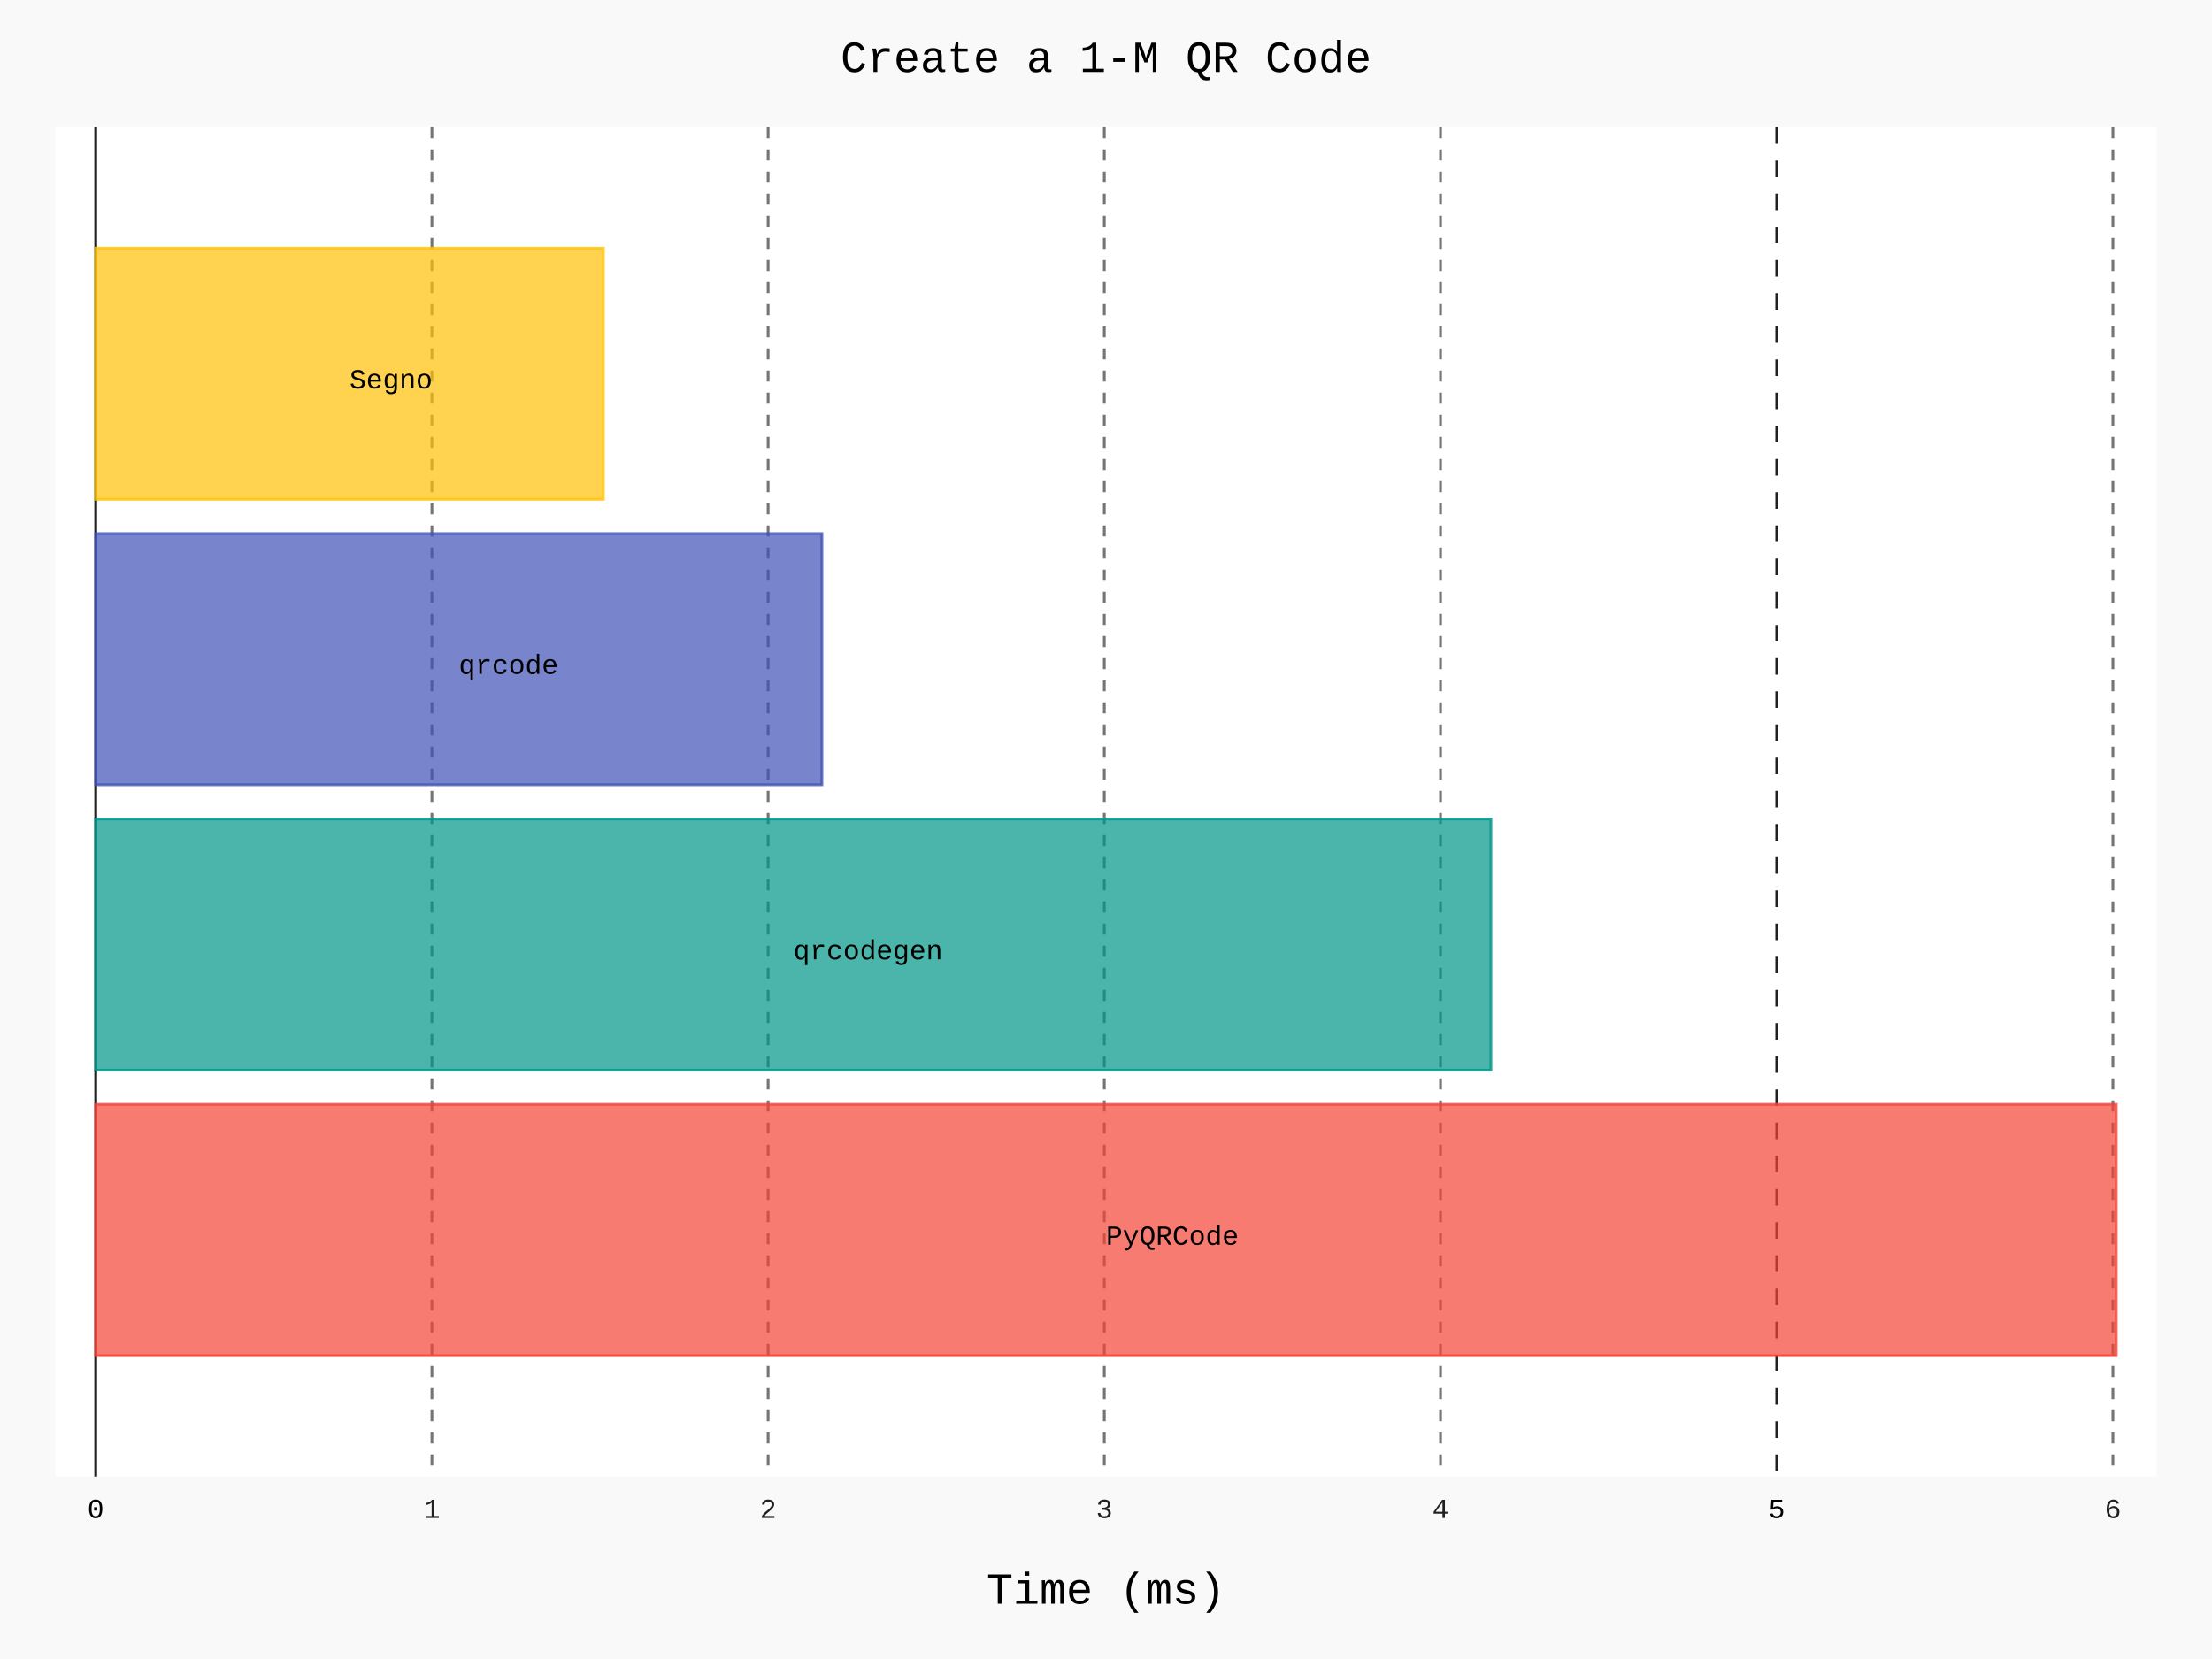
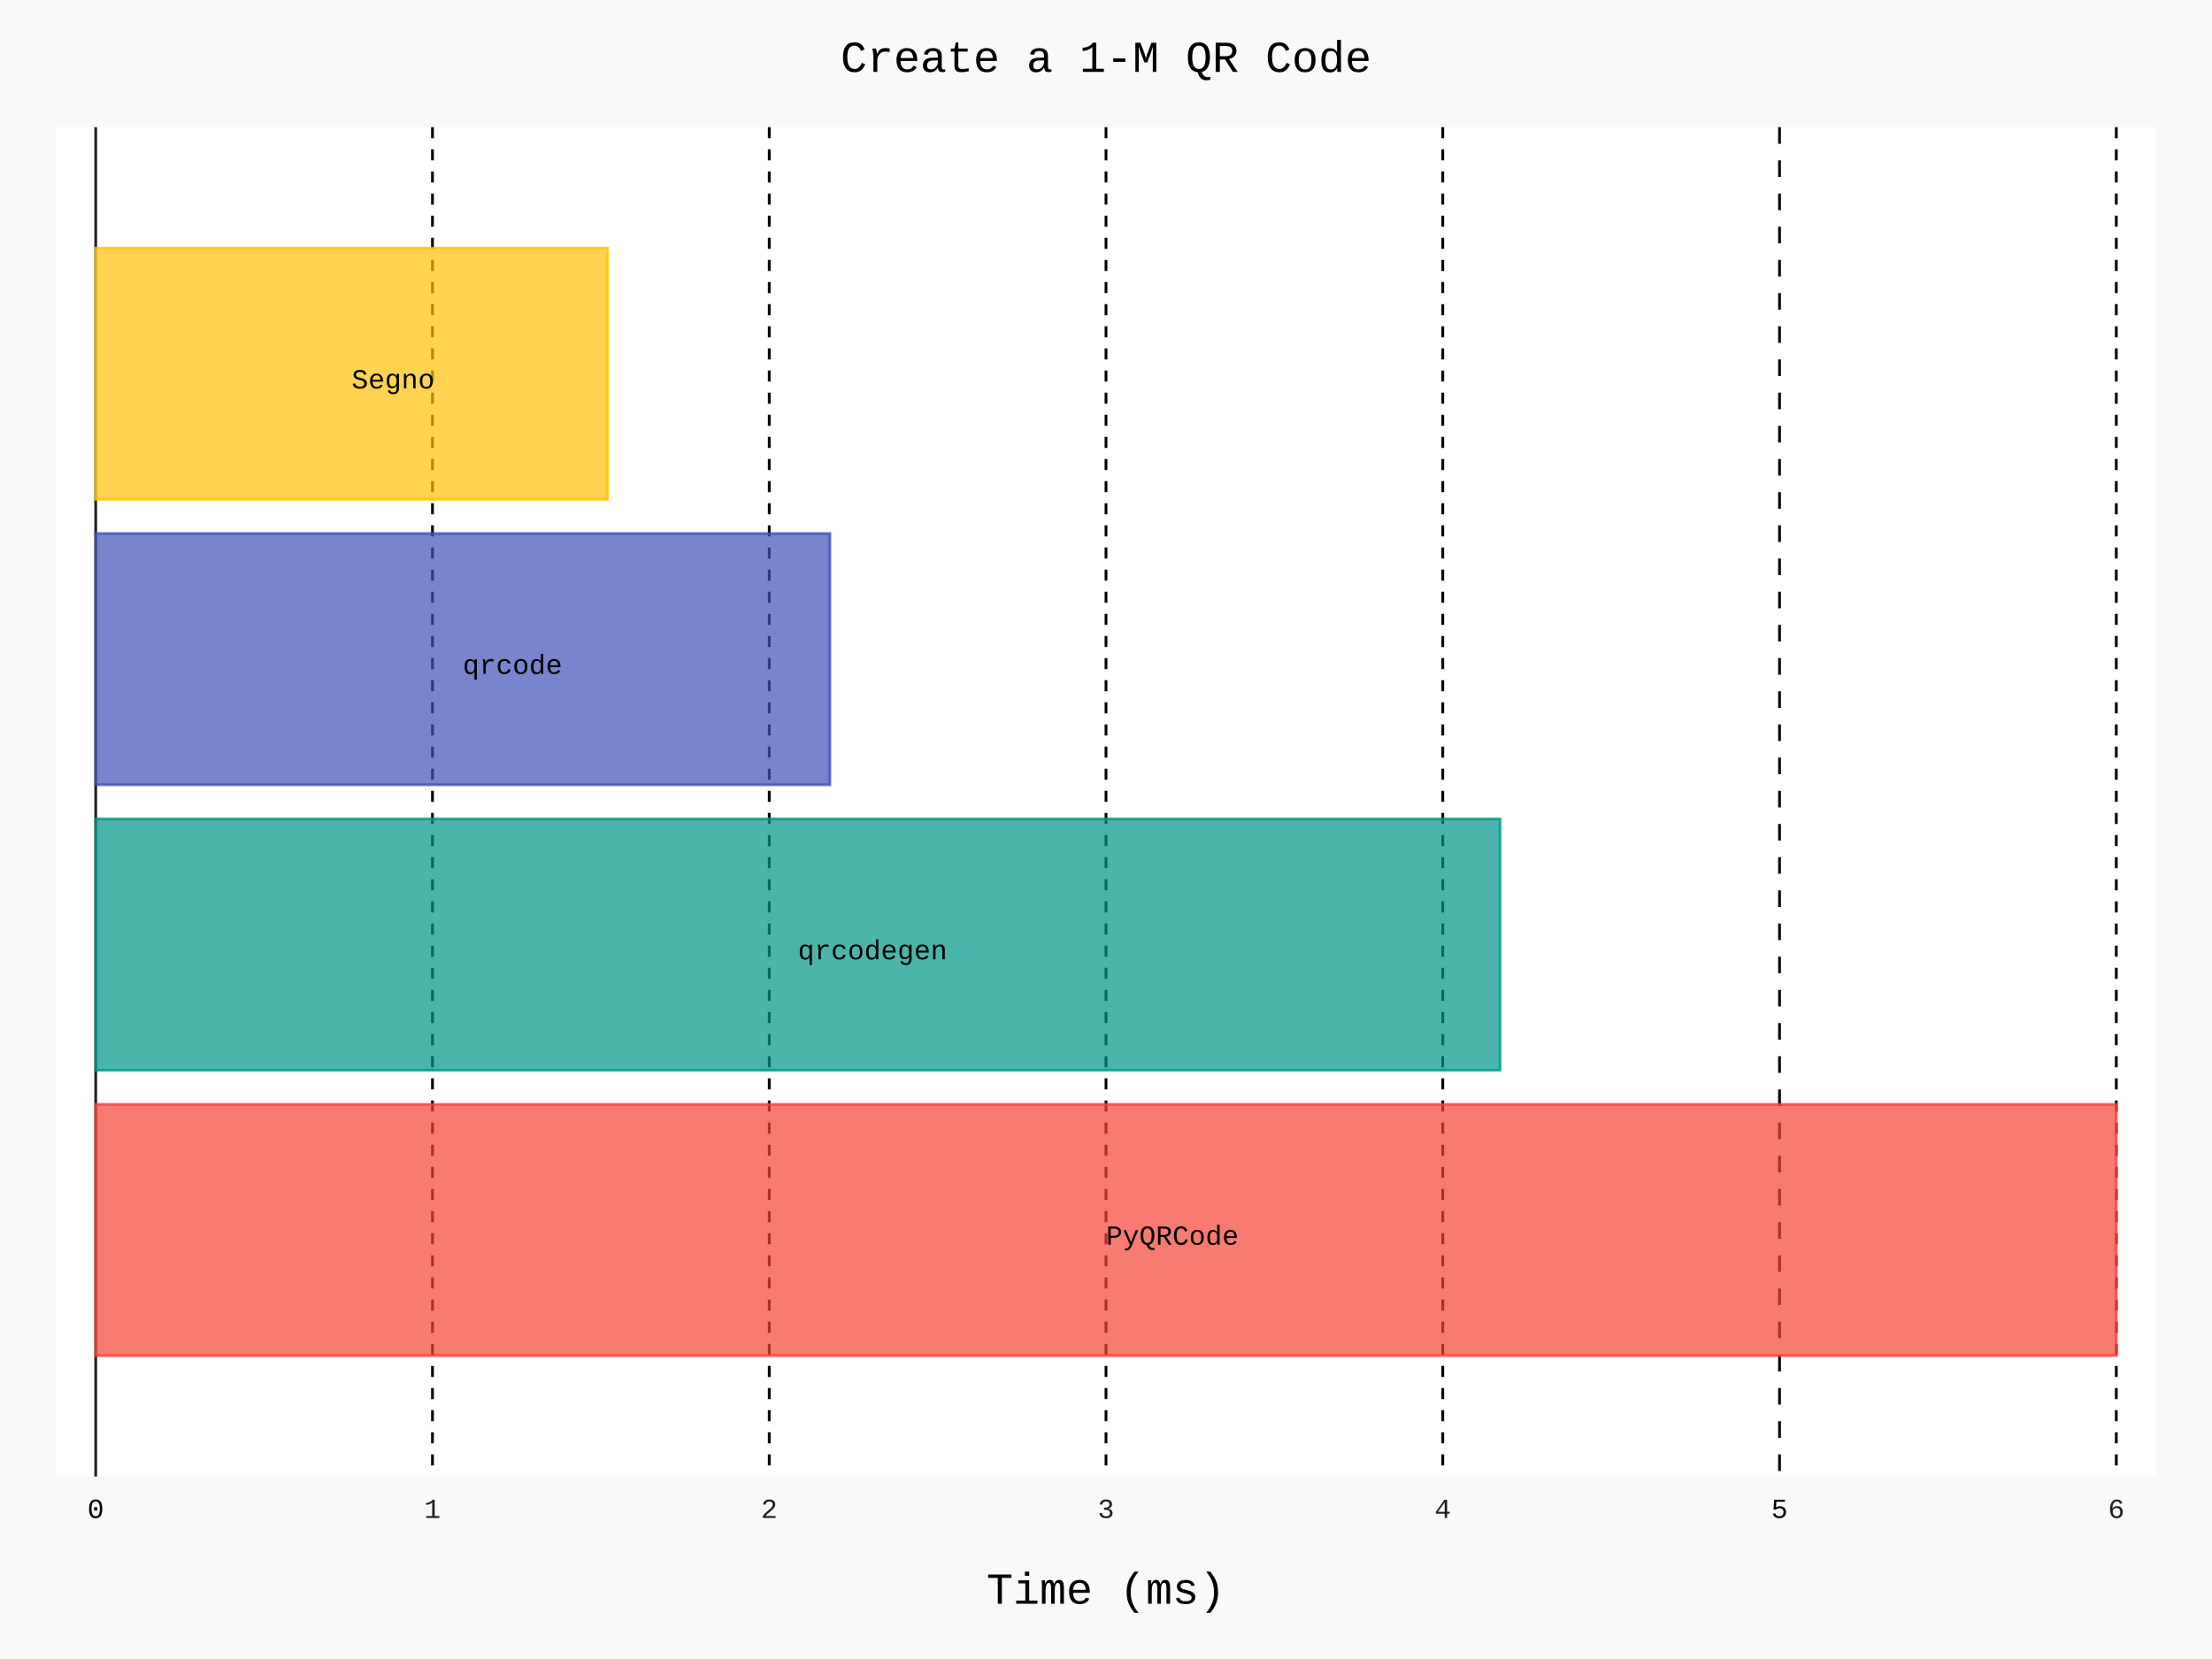
- <svg xmlns="http://www.w3.org/2000/svg" class="pygal-chart" id="chart-0ef9e617-f502-4dab-afbd-1f45946bdaaa" viewBox="0 0 800 600">
+ <svg xmlns="http://www.w3.org/2000/svg" class="pygal-chart" id="chart-f4dbfd8c-9fba-4e6d-becd-35952a442358" viewBox="0 0 800 600">
  <defs>
-     <style type="text/css">#chart-0ef9e617-f502-4dab-afbd-1f45946bdaaa{-webkit-user-select:none;-webkit-font-smoothing:antialiased;font-family:Consolas,"Liberation Mono",Menlo,Courier,monospace}#chart-0ef9e617-f502-4dab-afbd-1f45946bdaaa .title{font-family:Consolas,"Liberation Mono",Menlo,Courier,monospace;font-size:16px}#chart-0ef9e617-f502-4dab-afbd-1f45946bdaaa .legends .legend text{font-family:Consolas,"Liberation Mono",Menlo,Courier,monospace;font-size:14px}#chart-0ef9e617-f502-4dab-afbd-1f45946bdaaa .axis text{font-family:Consolas,"Liberation Mono",Menlo,Courier,monospace;font-size:10px}#chart-0ef9e617-f502-4dab-afbd-1f45946bdaaa .axis text.major{font-family:Consolas,"Liberation Mono",Menlo,Courier,monospace;font-size:10px}#chart-0ef9e617-f502-4dab-afbd-1f45946bdaaa .text-overlay text.value{font-family:Consolas,"Liberation Mono",Menlo,Courier,monospace;font-size:16px}#chart-0ef9e617-f502-4dab-afbd-1f45946bdaaa .text-overlay text.label{font-family:Consolas,"Liberation Mono",Menlo,Courier,monospace;font-size:10px}#chart-0ef9e617-f502-4dab-afbd-1f45946bdaaa .tooltip{font-family:Consolas,"Liberation Mono",Menlo,Courier,monospace;font-size:14px}#chart-0ef9e617-f502-4dab-afbd-1f45946bdaaa text.no_data{font-family:Consolas,"Liberation Mono",Menlo,Courier,monospace;font-size:64px}
- #chart-0ef9e617-f502-4dab-afbd-1f45946bdaaa{background-color:rgba(249,249,249,1)}#chart-0ef9e617-f502-4dab-afbd-1f45946bdaaa path,#chart-0ef9e617-f502-4dab-afbd-1f45946bdaaa line,#chart-0ef9e617-f502-4dab-afbd-1f45946bdaaa rect,#chart-0ef9e617-f502-4dab-afbd-1f45946bdaaa circle{-webkit-transition:150ms;-moz-transition:150ms;transition:150ms}#chart-0ef9e617-f502-4dab-afbd-1f45946bdaaa .graph &gt; .background{fill:rgba(249,249,249,1)}#chart-0ef9e617-f502-4dab-afbd-1f45946bdaaa .plot &gt; .background{fill:rgba(255,255,255,1)}#chart-0ef9e617-f502-4dab-afbd-1f45946bdaaa .graph{fill:rgba(0,0,0,.87)}#chart-0ef9e617-f502-4dab-afbd-1f45946bdaaa text.no_data{fill:rgba(0,0,0,1)}#chart-0ef9e617-f502-4dab-afbd-1f45946bdaaa .title{fill:rgba(0,0,0,1)}#chart-0ef9e617-f502-4dab-afbd-1f45946bdaaa .legends .legend text{fill:rgba(0,0,0,.87)}#chart-0ef9e617-f502-4dab-afbd-1f45946bdaaa .legends .legend:hover text{fill:rgba(0,0,0,1)}#chart-0ef9e617-f502-4dab-afbd-1f45946bdaaa .axis .line{stroke:rgba(0,0,0,1)}#chart-0ef9e617-f502-4dab-afbd-1f45946bdaaa .axis .guide.line{stroke:rgba(0,0,0,.54)}#chart-0ef9e617-f502-4dab-afbd-1f45946bdaaa .axis .major.line{stroke:rgba(0,0,0,.87)}#chart-0ef9e617-f502-4dab-afbd-1f45946bdaaa .axis text.major{fill:rgba(0,0,0,1)}#chart-0ef9e617-f502-4dab-afbd-1f45946bdaaa .axis.y .guides:hover .guide.line,#chart-0ef9e617-f502-4dab-afbd-1f45946bdaaa .line-graph .axis.x .guides:hover .guide.line,#chart-0ef9e617-f502-4dab-afbd-1f45946bdaaa .stackedline-graph .axis.x .guides:hover .guide.line,#chart-0ef9e617-f502-4dab-afbd-1f45946bdaaa .xy-graph .axis.x .guides:hover .guide.line{stroke:rgba(0,0,0,1)}#chart-0ef9e617-f502-4dab-afbd-1f45946bdaaa .axis .guides:hover text{fill:rgba(0,0,0,1)}#chart-0ef9e617-f502-4dab-afbd-1f45946bdaaa .reactive{fill-opacity:.7;stroke-opacity:.8}#chart-0ef9e617-f502-4dab-afbd-1f45946bdaaa .ci{stroke:rgba(0,0,0,.87)}#chart-0ef9e617-f502-4dab-afbd-1f45946bdaaa .reactive.active,#chart-0ef9e617-f502-4dab-afbd-1f45946bdaaa .active .reactive{fill-opacity:.8;stroke-opacity:.9;stroke-width:4}#chart-0ef9e617-f502-4dab-afbd-1f45946bdaaa .ci .reactive.active{stroke-width:1.5}#chart-0ef9e617-f502-4dab-afbd-1f45946bdaaa .series text{fill:rgba(0,0,0,1)}#chart-0ef9e617-f502-4dab-afbd-1f45946bdaaa .tooltip rect{fill:rgba(255,255,255,1);stroke:rgba(0,0,0,1);-webkit-transition:opacity 150ms;-moz-transition:opacity 150ms;transition:opacity 150ms}#chart-0ef9e617-f502-4dab-afbd-1f45946bdaaa .tooltip .label{fill:rgba(0,0,0,.87)}#chart-0ef9e617-f502-4dab-afbd-1f45946bdaaa .tooltip .label{fill:rgba(0,0,0,.87)}#chart-0ef9e617-f502-4dab-afbd-1f45946bdaaa .tooltip .legend{font-size:.8em;fill:rgba(0,0,0,.54)}#chart-0ef9e617-f502-4dab-afbd-1f45946bdaaa .tooltip .x_label{font-size:.6em;fill:rgba(0,0,0,1)}#chart-0ef9e617-f502-4dab-afbd-1f45946bdaaa .tooltip .xlink{font-size:.5em;text-decoration:underline}#chart-0ef9e617-f502-4dab-afbd-1f45946bdaaa .tooltip .value{font-size:1.5em}#chart-0ef9e617-f502-4dab-afbd-1f45946bdaaa .bound{font-size:.5em}#chart-0ef9e617-f502-4dab-afbd-1f45946bdaaa .max-value{font-size:.75em;fill:rgba(0,0,0,.54)}#chart-0ef9e617-f502-4dab-afbd-1f45946bdaaa .map-element{fill:rgba(255,255,255,1);stroke:rgba(0,0,0,.54) !important}#chart-0ef9e617-f502-4dab-afbd-1f45946bdaaa .map-element .reactive{fill-opacity:inherit;stroke-opacity:inherit}#chart-0ef9e617-f502-4dab-afbd-1f45946bdaaa .color-0,#chart-0ef9e617-f502-4dab-afbd-1f45946bdaaa .color-0 a:visited{stroke:#F44336;fill:#F44336}#chart-0ef9e617-f502-4dab-afbd-1f45946bdaaa .color-1,#chart-0ef9e617-f502-4dab-afbd-1f45946bdaaa .color-1 a:visited{stroke:#3F51B5;fill:#3F51B5}#chart-0ef9e617-f502-4dab-afbd-1f45946bdaaa .color-2,#chart-0ef9e617-f502-4dab-afbd-1f45946bdaaa .color-2 a:visited{stroke:#009688;fill:#009688}#chart-0ef9e617-f502-4dab-afbd-1f45946bdaaa .color-3,#chart-0ef9e617-f502-4dab-afbd-1f45946bdaaa .color-3 a:visited{stroke:#FFC107;fill:#FFC107}#chart-0ef9e617-f502-4dab-afbd-1f45946bdaaa .text-overlay .color-0 text{fill:black}#chart-0ef9e617-f502-4dab-afbd-1f45946bdaaa .text-overlay .color-1 text{fill:black}#chart-0ef9e617-f502-4dab-afbd-1f45946bdaaa .text-overlay .color-2 text{fill:black}#chart-0ef9e617-f502-4dab-afbd-1f45946bdaaa .text-overlay .color-3 text{fill:black}
- #chart-0ef9e617-f502-4dab-afbd-1f45946bdaaa text.no_data{text-anchor:middle}#chart-0ef9e617-f502-4dab-afbd-1f45946bdaaa .guide.line{fill:none}#chart-0ef9e617-f502-4dab-afbd-1f45946bdaaa .centered{text-anchor:middle}#chart-0ef9e617-f502-4dab-afbd-1f45946bdaaa .title{text-anchor:middle}#chart-0ef9e617-f502-4dab-afbd-1f45946bdaaa .legends .legend text{fill-opacity:1}#chart-0ef9e617-f502-4dab-afbd-1f45946bdaaa .axis.x text{text-anchor:middle}#chart-0ef9e617-f502-4dab-afbd-1f45946bdaaa .axis.x:not(.web) text[transform]{text-anchor:start}#chart-0ef9e617-f502-4dab-afbd-1f45946bdaaa .axis.x:not(.web) text[transform].backwards{text-anchor:end}#chart-0ef9e617-f502-4dab-afbd-1f45946bdaaa .axis.y text{text-anchor:end}#chart-0ef9e617-f502-4dab-afbd-1f45946bdaaa .axis.y text[transform].backwards{text-anchor:start}#chart-0ef9e617-f502-4dab-afbd-1f45946bdaaa .axis.y2 text{text-anchor:start}#chart-0ef9e617-f502-4dab-afbd-1f45946bdaaa .axis.y2 text[transform].backwards{text-anchor:end}#chart-0ef9e617-f502-4dab-afbd-1f45946bdaaa .axis .guide.line{stroke-dasharray:4,4}#chart-0ef9e617-f502-4dab-afbd-1f45946bdaaa .axis .major.guide.line{stroke-dasharray:6,6}#chart-0ef9e617-f502-4dab-afbd-1f45946bdaaa .horizontal .axis.y .guide.line,#chart-0ef9e617-f502-4dab-afbd-1f45946bdaaa .horizontal .axis.y2 .guide.line,#chart-0ef9e617-f502-4dab-afbd-1f45946bdaaa .vertical .axis.x .guide.line{opacity:0}#chart-0ef9e617-f502-4dab-afbd-1f45946bdaaa .horizontal .axis.always_show .guide.line,#chart-0ef9e617-f502-4dab-afbd-1f45946bdaaa .vertical .axis.always_show .guide.line{opacity:1 !important}#chart-0ef9e617-f502-4dab-afbd-1f45946bdaaa .axis.y .guides:hover .guide.line,#chart-0ef9e617-f502-4dab-afbd-1f45946bdaaa .axis.y2 .guides:hover .guide.line,#chart-0ef9e617-f502-4dab-afbd-1f45946bdaaa .axis.x .guides:hover .guide.line{opacity:1}#chart-0ef9e617-f502-4dab-afbd-1f45946bdaaa .axis .guides:hover text{opacity:1}#chart-0ef9e617-f502-4dab-afbd-1f45946bdaaa .nofill{fill:none}#chart-0ef9e617-f502-4dab-afbd-1f45946bdaaa .subtle-fill{fill-opacity:.2}#chart-0ef9e617-f502-4dab-afbd-1f45946bdaaa .dot{stroke-width:1px;fill-opacity:1}#chart-0ef9e617-f502-4dab-afbd-1f45946bdaaa .dot.active{stroke-width:5px}#chart-0ef9e617-f502-4dab-afbd-1f45946bdaaa .dot.negative{fill:transparent}#chart-0ef9e617-f502-4dab-afbd-1f45946bdaaa text,#chart-0ef9e617-f502-4dab-afbd-1f45946bdaaa tspan{stroke:none !important}#chart-0ef9e617-f502-4dab-afbd-1f45946bdaaa .series text.active{opacity:1}#chart-0ef9e617-f502-4dab-afbd-1f45946bdaaa .tooltip rect{fill-opacity:.95;stroke-width:.5}#chart-0ef9e617-f502-4dab-afbd-1f45946bdaaa .tooltip text{fill-opacity:1}#chart-0ef9e617-f502-4dab-afbd-1f45946bdaaa .showable{visibility:hidden}#chart-0ef9e617-f502-4dab-afbd-1f45946bdaaa .showable.shown{visibility:visible}#chart-0ef9e617-f502-4dab-afbd-1f45946bdaaa .gauge-background{fill:rgba(229,229,229,1);stroke:none}#chart-0ef9e617-f502-4dab-afbd-1f45946bdaaa .bg-lines{stroke:rgba(249,249,249,1);stroke-width:2px}</style>
+     <style type="text/css">#chart-f4dbfd8c-9fba-4e6d-becd-35952a442358{-webkit-user-select:none;-webkit-font-smoothing:antialiased;font-family:Consolas,"Liberation Mono",Menlo,Courier,monospace}#chart-f4dbfd8c-9fba-4e6d-becd-35952a442358 .title{font-family:Consolas,"Liberation Mono",Menlo,Courier,monospace;font-size:16px}#chart-f4dbfd8c-9fba-4e6d-becd-35952a442358 .legends .legend text{font-family:Consolas,"Liberation Mono",Menlo,Courier,monospace;font-size:14px}#chart-f4dbfd8c-9fba-4e6d-becd-35952a442358 .axis text{font-family:Consolas,"Liberation Mono",Menlo,Courier,monospace;font-size:10px}#chart-f4dbfd8c-9fba-4e6d-becd-35952a442358 .axis text.major{font-family:Consolas,"Liberation Mono",Menlo,Courier,monospace;font-size:10px}#chart-f4dbfd8c-9fba-4e6d-becd-35952a442358 .text-overlay text.value{font-family:Consolas,"Liberation Mono",Menlo,Courier,monospace;font-size:16px}#chart-f4dbfd8c-9fba-4e6d-becd-35952a442358 .text-overlay text.label{font-family:Consolas,"Liberation Mono",Menlo,Courier,monospace;font-size:10px}#chart-f4dbfd8c-9fba-4e6d-becd-35952a442358 .tooltip{font-family:Consolas,"Liberation Mono",Menlo,Courier,monospace;font-size:14px}#chart-f4dbfd8c-9fba-4e6d-becd-35952a442358 text.no_data{font-family:Consolas,"Liberation Mono",Menlo,Courier,monospace;font-size:64px}
+ #chart-f4dbfd8c-9fba-4e6d-becd-35952a442358{background-color:rgba(249,249,249,1)}#chart-f4dbfd8c-9fba-4e6d-becd-35952a442358 path,#chart-f4dbfd8c-9fba-4e6d-becd-35952a442358 line,#chart-f4dbfd8c-9fba-4e6d-becd-35952a442358 rect,#chart-f4dbfd8c-9fba-4e6d-becd-35952a442358 circle{-webkit-transition:150ms;-moz-transition:150ms;transition:150ms}#chart-f4dbfd8c-9fba-4e6d-becd-35952a442358 .graph &gt; .background{fill:rgba(249,249,249,1)}#chart-f4dbfd8c-9fba-4e6d-becd-35952a442358 .plot &gt; .background{fill:rgba(255,255,255,1)}#chart-f4dbfd8c-9fba-4e6d-becd-35952a442358 .graph{fill:rgba(0,0,0,.87)}#chart-f4dbfd8c-9fba-4e6d-becd-35952a442358 text.no_data{fill:rgba(0,0,0,1)}#chart-f4dbfd8c-9fba-4e6d-becd-35952a442358 .title{fill:rgba(0,0,0,1)}#chart-f4dbfd8c-9fba-4e6d-becd-35952a442358 .legends .legend text{fill:rgba(0,0,0,.87)}#chart-f4dbfd8c-9fba-4e6d-becd-35952a442358 .legends .legend:hover text{fill:rgba(0,0,0,1)}#chart-f4dbfd8c-9fba-4e6d-becd-35952a442358 .axis .line{stroke:rgba(0,0,0,1)}#chart-f4dbfd8c-9fba-4e6d-becd-35952a442358 .axis .guide.line{stroke:rgba(0,0,0,.54)}#chart-f4dbfd8c-9fba-4e6d-becd-35952a442358 .axis .major.line{stroke:rgba(0,0,0,.87)}#chart-f4dbfd8c-9fba-4e6d-becd-35952a442358 .axis text.major{fill:rgba(0,0,0,1)}#chart-f4dbfd8c-9fba-4e6d-becd-35952a442358 .axis.y .guides:hover .guide.line,#chart-f4dbfd8c-9fba-4e6d-becd-35952a442358 .line-graph .axis.x .guides:hover .guide.line,#chart-f4dbfd8c-9fba-4e6d-becd-35952a442358 .stackedline-graph .axis.x .guides:hover .guide.line,#chart-f4dbfd8c-9fba-4e6d-becd-35952a442358 .xy-graph .axis.x .guides:hover .guide.line{stroke:rgba(0,0,0,1)}#chart-f4dbfd8c-9fba-4e6d-becd-35952a442358 .axis .guides:hover text{fill:rgba(0,0,0,1)}#chart-f4dbfd8c-9fba-4e6d-becd-35952a442358 .reactive{fill-opacity:.7;stroke-opacity:.8;stroke-width:1}#chart-f4dbfd8c-9fba-4e6d-becd-35952a442358 .ci{stroke:rgba(0,0,0,.87)}#chart-f4dbfd8c-9fba-4e6d-becd-35952a442358 .reactive.active,#chart-f4dbfd8c-9fba-4e6d-becd-35952a442358 .active .reactive{fill-opacity:.8;stroke-opacity:.9;stroke-width:4}#chart-f4dbfd8c-9fba-4e6d-becd-35952a442358 .ci .reactive.active{stroke-width:1.5}#chart-f4dbfd8c-9fba-4e6d-becd-35952a442358 .series text{fill:rgba(0,0,0,1)}#chart-f4dbfd8c-9fba-4e6d-becd-35952a442358 .tooltip rect{fill:rgba(255,255,255,1);stroke:rgba(0,0,0,1);-webkit-transition:opacity 150ms;-moz-transition:opacity 150ms;transition:opacity 150ms}#chart-f4dbfd8c-9fba-4e6d-becd-35952a442358 .tooltip .label{fill:rgba(0,0,0,.87)}#chart-f4dbfd8c-9fba-4e6d-becd-35952a442358 .tooltip .label{fill:rgba(0,0,0,.87)}#chart-f4dbfd8c-9fba-4e6d-becd-35952a442358 .tooltip .legend{font-size:.8em;fill:rgba(0,0,0,.54)}#chart-f4dbfd8c-9fba-4e6d-becd-35952a442358 .tooltip .x_label{font-size:.6em;fill:rgba(0,0,0,1)}#chart-f4dbfd8c-9fba-4e6d-becd-35952a442358 .tooltip .xlink{font-size:.5em;text-decoration:underline}#chart-f4dbfd8c-9fba-4e6d-becd-35952a442358 .tooltip .value{font-size:1.5em}#chart-f4dbfd8c-9fba-4e6d-becd-35952a442358 .bound{font-size:.5em}#chart-f4dbfd8c-9fba-4e6d-becd-35952a442358 .max-value{font-size:.75em;fill:rgba(0,0,0,.54)}#chart-f4dbfd8c-9fba-4e6d-becd-35952a442358 .map-element{fill:rgba(255,255,255,1);stroke:rgba(0,0,0,.54) !important}#chart-f4dbfd8c-9fba-4e6d-becd-35952a442358 .map-element .reactive{fill-opacity:inherit;stroke-opacity:inherit}#chart-f4dbfd8c-9fba-4e6d-becd-35952a442358 .color-0,#chart-f4dbfd8c-9fba-4e6d-becd-35952a442358 .color-0 a:visited{stroke:#F44336;fill:#F44336}#chart-f4dbfd8c-9fba-4e6d-becd-35952a442358 .color-1,#chart-f4dbfd8c-9fba-4e6d-becd-35952a442358 .color-1 a:visited{stroke:#3F51B5;fill:#3F51B5}#chart-f4dbfd8c-9fba-4e6d-becd-35952a442358 .color-2,#chart-f4dbfd8c-9fba-4e6d-becd-35952a442358 .color-2 a:visited{stroke:#009688;fill:#009688}#chart-f4dbfd8c-9fba-4e6d-becd-35952a442358 .color-3,#chart-f4dbfd8c-9fba-4e6d-becd-35952a442358 .color-3 a:visited{stroke:#FFC107;fill:#FFC107}#chart-f4dbfd8c-9fba-4e6d-becd-35952a442358 .text-overlay .color-0 text{fill:black}#chart-f4dbfd8c-9fba-4e6d-becd-35952a442358 .text-overlay .color-1 text{fill:black}#chart-f4dbfd8c-9fba-4e6d-becd-35952a442358 .text-overlay .color-2 text{fill:black}#chart-f4dbfd8c-9fba-4e6d-becd-35952a442358 .text-overlay .color-3 text{fill:black}
+ #chart-f4dbfd8c-9fba-4e6d-becd-35952a442358 text.no_data{text-anchor:middle}#chart-f4dbfd8c-9fba-4e6d-becd-35952a442358 .guide.line{fill:none}#chart-f4dbfd8c-9fba-4e6d-becd-35952a442358 .centered{text-anchor:middle}#chart-f4dbfd8c-9fba-4e6d-becd-35952a442358 .title{text-anchor:middle}#chart-f4dbfd8c-9fba-4e6d-becd-35952a442358 .legends .legend text{fill-opacity:1}#chart-f4dbfd8c-9fba-4e6d-becd-35952a442358 .axis.x text{text-anchor:middle}#chart-f4dbfd8c-9fba-4e6d-becd-35952a442358 .axis.x:not(.web) text[transform]{text-anchor:start}#chart-f4dbfd8c-9fba-4e6d-becd-35952a442358 .axis.x:not(.web) text[transform].backwards{text-anchor:end}#chart-f4dbfd8c-9fba-4e6d-becd-35952a442358 .axis.y text{text-anchor:end}#chart-f4dbfd8c-9fba-4e6d-becd-35952a442358 .axis.y text[transform].backwards{text-anchor:start}#chart-f4dbfd8c-9fba-4e6d-becd-35952a442358 .axis.y2 text{text-anchor:start}#chart-f4dbfd8c-9fba-4e6d-becd-35952a442358 .axis.y2 text[transform].backwards{text-anchor:end}#chart-f4dbfd8c-9fba-4e6d-becd-35952a442358 .axis .guide.line{stroke-dasharray:4,4;stroke:black}#chart-f4dbfd8c-9fba-4e6d-becd-35952a442358 .axis .major.guide.line{stroke-dasharray:6,6;stroke:black}#chart-f4dbfd8c-9fba-4e6d-becd-35952a442358 .horizontal .axis.y .guide.line,#chart-f4dbfd8c-9fba-4e6d-becd-35952a442358 .horizontal .axis.y2 .guide.line,#chart-f4dbfd8c-9fba-4e6d-becd-35952a442358 .vertical .axis.x .guide.line{opacity:0}#chart-f4dbfd8c-9fba-4e6d-becd-35952a442358 .horizontal .axis.always_show .guide.line,#chart-f4dbfd8c-9fba-4e6d-becd-35952a442358 .vertical .axis.always_show .guide.line{opacity:1 !important}#chart-f4dbfd8c-9fba-4e6d-becd-35952a442358 .axis.y .guides:hover .guide.line,#chart-f4dbfd8c-9fba-4e6d-becd-35952a442358 .axis.y2 .guides:hover .guide.line,#chart-f4dbfd8c-9fba-4e6d-becd-35952a442358 .axis.x .guides:hover .guide.line{opacity:1}#chart-f4dbfd8c-9fba-4e6d-becd-35952a442358 .axis .guides:hover text{opacity:1}#chart-f4dbfd8c-9fba-4e6d-becd-35952a442358 .nofill{fill:none}#chart-f4dbfd8c-9fba-4e6d-becd-35952a442358 .subtle-fill{fill-opacity:.2}#chart-f4dbfd8c-9fba-4e6d-becd-35952a442358 .dot{stroke-width:1px;fill-opacity:1;stroke-opacity:1}#chart-f4dbfd8c-9fba-4e6d-becd-35952a442358 .dot.active{stroke-width:5px}#chart-f4dbfd8c-9fba-4e6d-becd-35952a442358 .dot.negative{fill:transparent}#chart-f4dbfd8c-9fba-4e6d-becd-35952a442358 text,#chart-f4dbfd8c-9fba-4e6d-becd-35952a442358 tspan{stroke:none !important}#chart-f4dbfd8c-9fba-4e6d-becd-35952a442358 .series text.active{opacity:1}#chart-f4dbfd8c-9fba-4e6d-becd-35952a442358 .tooltip rect{fill-opacity:.95;stroke-width:.5}#chart-f4dbfd8c-9fba-4e6d-becd-35952a442358 .tooltip text{fill-opacity:1}#chart-f4dbfd8c-9fba-4e6d-becd-35952a442358 .showable{visibility:hidden}#chart-f4dbfd8c-9fba-4e6d-becd-35952a442358 .showable.shown{visibility:visible}#chart-f4dbfd8c-9fba-4e6d-becd-35952a442358 .gauge-background{fill:rgba(229,229,229,1);stroke:none}#chart-f4dbfd8c-9fba-4e6d-becd-35952a442358 .bg-lines{stroke:rgba(249,249,249,1);stroke-width:2px}</style>
  </defs>
  <g class="graph horizontalbar-graph horizontal">
    <rect class="background" height="600" width="800" x="0" y="0" />
    <g class="plot" transform="translate(20, 46)">
      <rect class="background" height="488" width="760" x="0" y="0" />
      <g class="axis x always_show">
        <g class="guides">
          <path class="axis major line" d="M14.615 0 v488" />
          <text class="major" x="14.615" y="503.0">0</text>
        </g>
        <g class="guides">
-           <path class="guide line" d="M136.208 0 v488" />
-           <text class="" x="136.208" y="503.0">1</text>
+           <path class="guide line" d="M136.41 0 v488" />
+           <text class="" x="136.41" y="503.0">1</text>
        </g>
        <g class="guides">
-           <path class="guide line" d="M257.8 0 v488" />
-           <text class="" x="257.8" y="503.0">2</text>
+           <path class="guide line" d="M258.205 0 v488" />
+           <text class="" x="258.205" y="503.0">2</text>
        </g>
        <g class="guides">
-           <path class="guide line" d="M379.392 0 v488" />
-           <text class="" x="379.392" y="503.0">3</text>
+           <path class="guide line" d="M380 0 v488" />
+           <text class="" x="380" y="503.0">3</text>
        </g>
        <g class="guides">
-           <path class="guide line" d="M500.984 0 v488" />
-           <text class="" x="500.984" y="503.0">4</text>
+           <path class="guide line" d="M501.795 0 v488" />
+           <text class="" x="501.795" y="503.0">4</text>
        </g>
        <g class="guides">
-           <path class="major guide line" d="M622.576 0 v488" />
-           <text class="major" x="622.576" y="503.0">5</text>
+           <path class="major guide line" d="M623.59 0 v488" />
+           <text class="major" x="623.59" y="503.0">5</text>
        </g>
        <g class="guides">
-           <path class="guide line" d="M744.169 0 v488" />
-           <text class="" x="744.169" y="503.0">6</text>
+           <path class="guide line" d="M745.385 0 v488" />
+           <text class="" x="745.385" y="503.0">6</text>
        </g>
      </g>
      <g class="series serie-3 color-3">
        <g class="bars">
          <g class="bar" style="fill: #F44336; stroke: #F44336">
            <rect class="rect reactive tooltip-trigger" height="90.843" rx="0" ry="0" width="730.769" x="14.615" y="353.425" />
          </g>
        </g>
      </g>
      <g class="series serie-2 color-2">
        <g class="bars">
          <g class="bar" style="fill: #009688; stroke: #009688">
-             <rect class="rect reactive tooltip-trigger" height="90.843" rx="0" ry="0" width="504.608" x="14.615" y="250.194" />
+             <rect class="rect reactive tooltip-trigger" height="90.843" rx="0" ry="0" width="507.885" x="14.615" y="250.194" />
          </g>
        </g>
      </g>
      <g class="series serie-1 color-1">
        <g class="bars">
          <g class="bar" style="fill: #3F51B5; stroke: #3F51B5">
-             <rect class="rect reactive tooltip-trigger" height="90.843" rx="0" ry="0" width="262.639" x="14.615" y="146.963" />
+             <rect class="rect reactive tooltip-trigger" height="90.843" rx="0" ry="0" width="265.513" x="14.615" y="146.963" />
          </g>
        </g>
      </g>
      <g class="series serie-0 color-0">
        <g class="bars">
          <g class="bar" style="fill: #FFC107; stroke: #FFC107">
-             <rect class="rect reactive tooltip-trigger" height="90.843" rx="0" ry="0" width="183.604" x="14.615" y="43.732" />
+             <rect class="rect reactive tooltip-trigger" height="90.843" rx="0" ry="0" width="185.128" x="14.615" y="43.732" />
          </g>
        </g>
      </g>
    </g>
    <g class="titles">
      <text class="title plot_title" x="400.0" y="26">Create a 1-M QR Code</text>
      <text class="title" x="400.0" y="580">Time (ms)</text>
    </g>
    <g class="plot overlay" transform="translate(20, 46)">
      <g class="series serie-3 color-3" />
      <g class="series serie-2 color-2" />
      <g class="series serie-1 color-1" />
      <g class="series serie-0 color-0" />
    </g>
    <g class="plot text-overlay" transform="translate(20, 46)">
      <g class="series serie-3 color-3">
        <text class="label" x="380.0" y="404.179">PyQRCode</text>
      </g>
      <g class="series serie-2 color-2">
-         <text class="label" x="266.919" y="300.949">qrcodegen</text>
+         <text class="label" x="268.558" y="300.949">qrcodegen</text>
      </g>
      <g class="series serie-1 color-1">
-         <text class="label" x="145.935" y="197.718">qrcode</text>
+         <text class="label" x="147.372" y="197.718">qrcode</text>
      </g>
      <g class="series serie-0 color-0">
-         <text class="label" x="106.418" y="94.487">Segno</text>
+         <text class="label" x="107.179" y="94.487">Segno</text>
      </g>
    </g>
    <g class="plot tooltip-overlay" transform="translate(20, 46)">
      <g class="tooltip" style="opacity: 0" transform="translate(0 0)">
        <rect class="tooltip-box" height="0" rx="0" ry="0" width="0" />
        <g class="text" />
      </g>
    </g>
  </g>
</svg>
